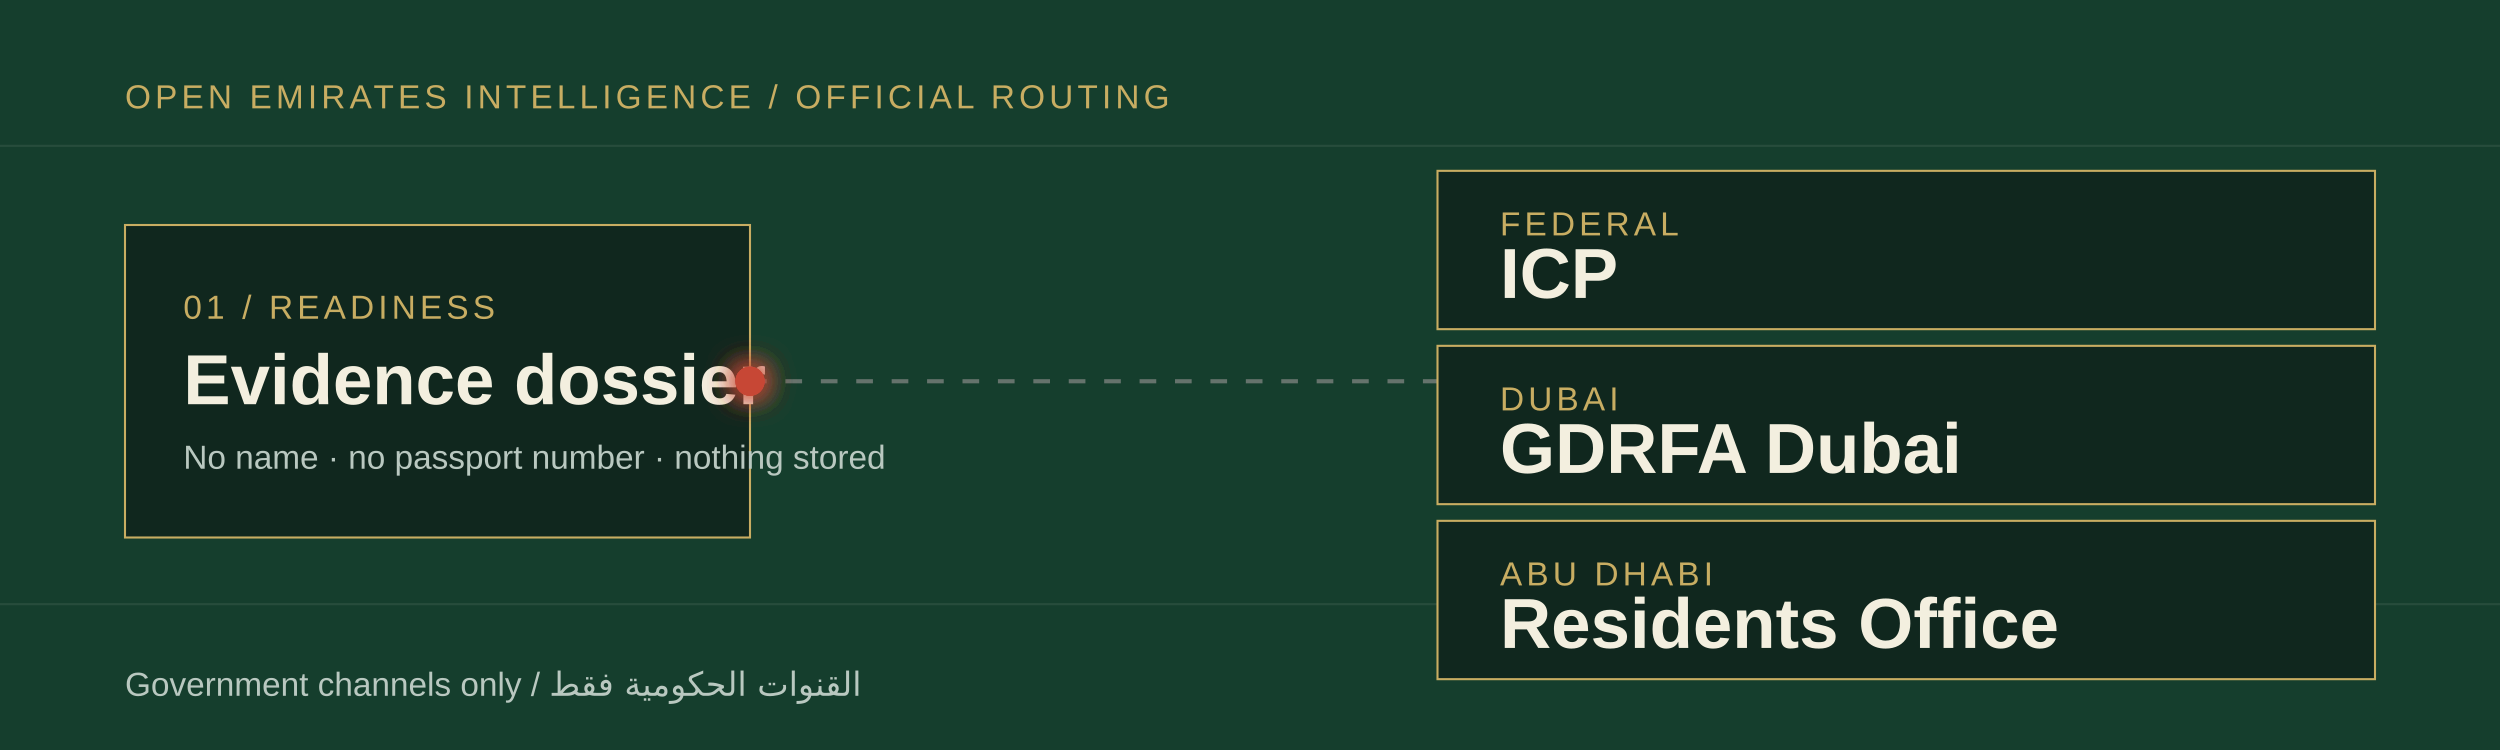
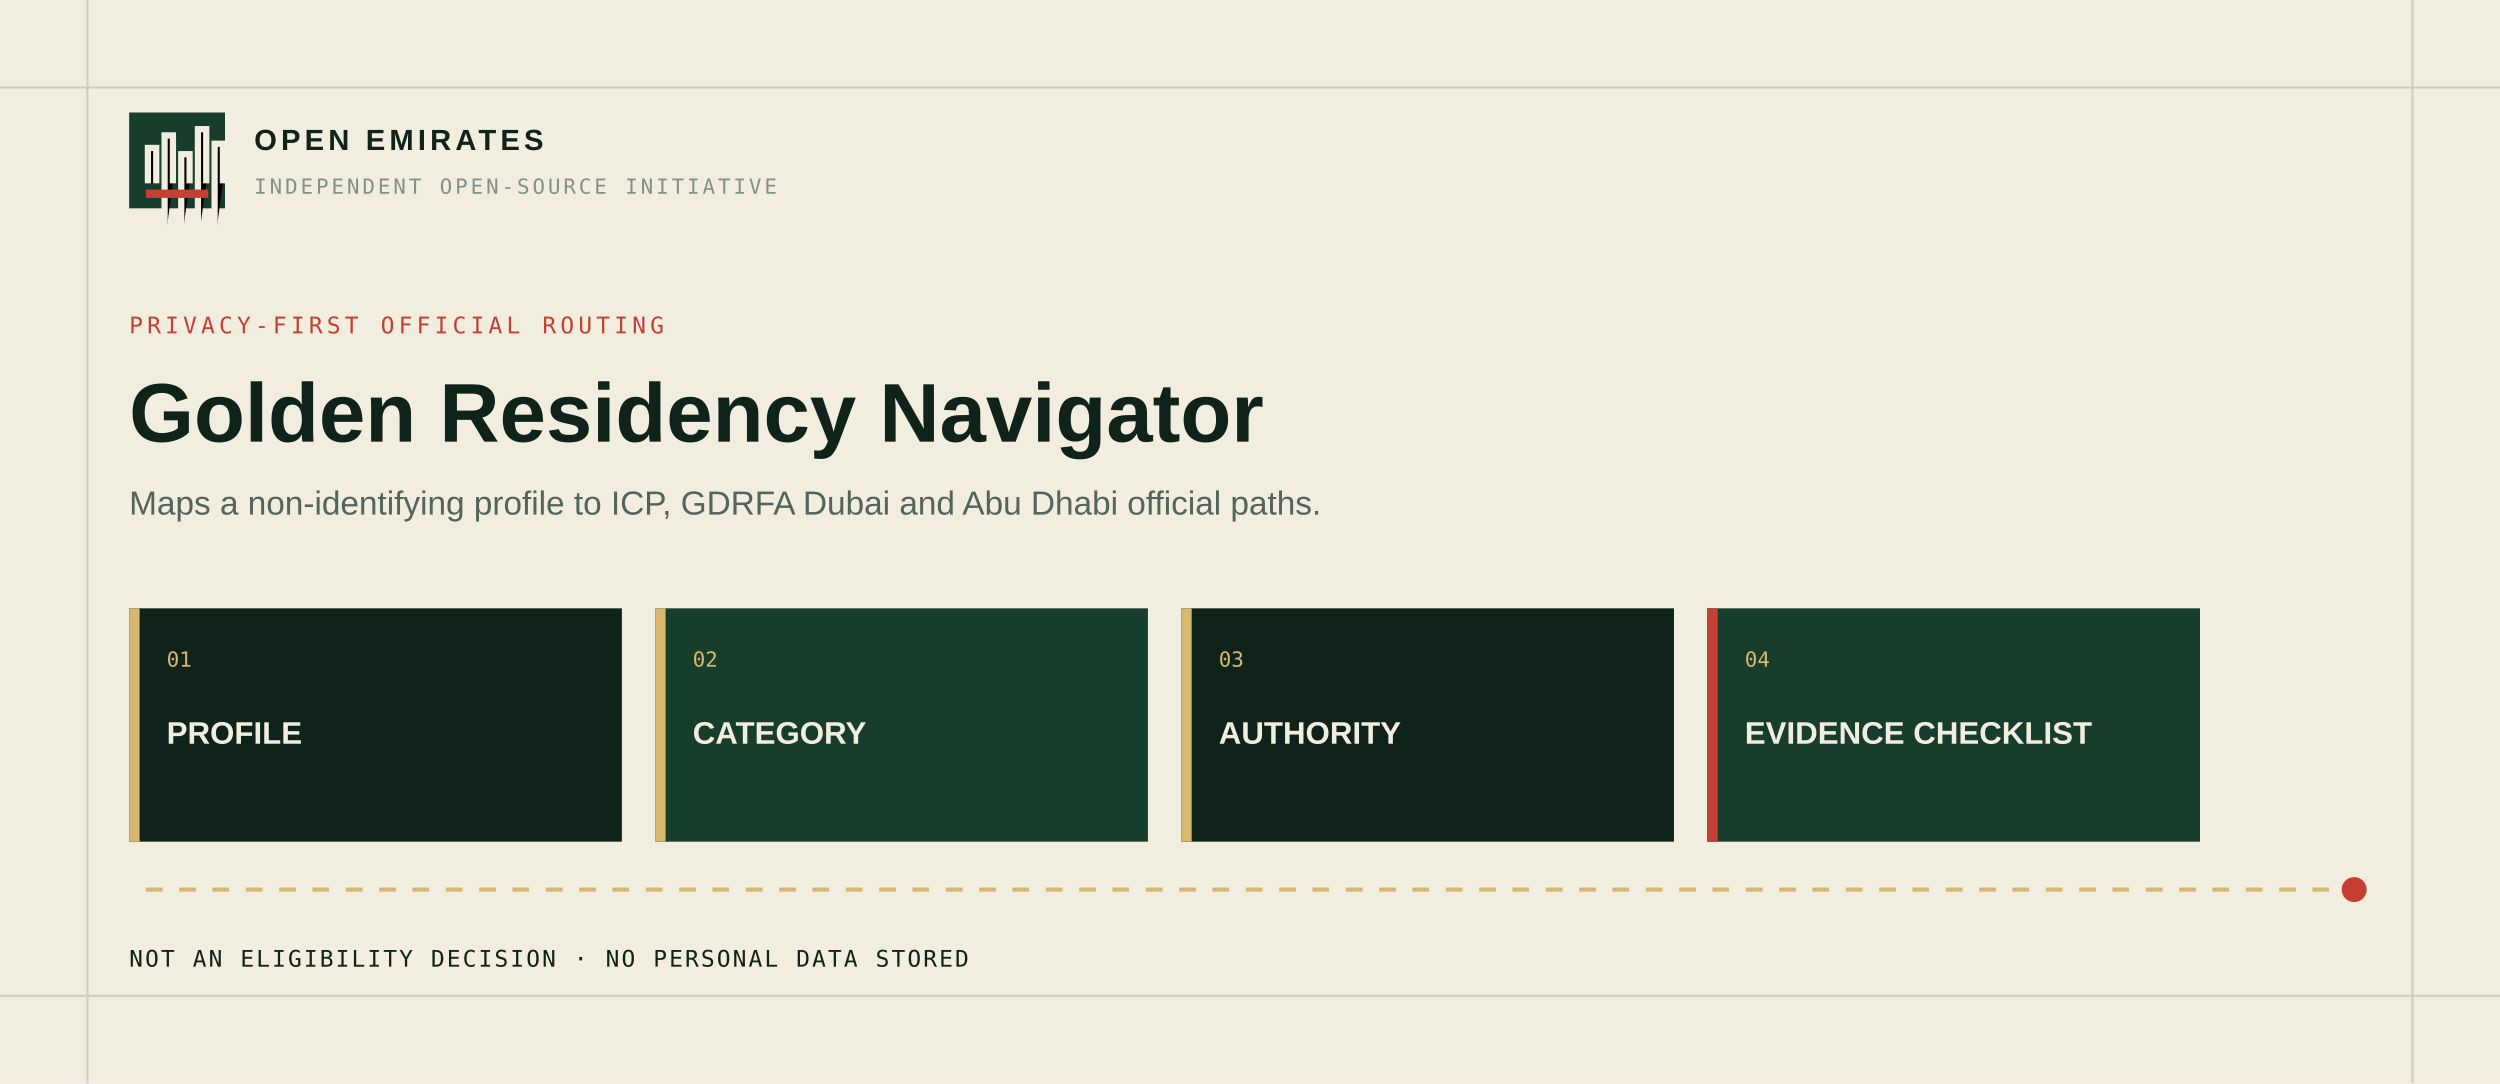
- <svg xmlns="http://www.w3.org/2000/svg" width="1200" height="360" viewBox="0 0 1200 360" role="img" aria-labelledby="title desc">
-   <style>
-     text{font-family:Dubai,Arial,sans-serif}.label{font-size:16px;letter-spacing:2px;fill:#c8ad62}.title{font-size:34px;font-weight:700;fill:#f3efdf}.small{font-size:16px;fill:#b9c8c0}.node{fill:#10271e;stroke:#c8ad62;stroke-width:1}.route{fill:none;stroke:#65736c;stroke-width:2;stroke-dasharray:8 9}.pulse{fill:#c74636;filter:drop-shadow(0 0 7px #c74636);animation:travel 4.8s ease-in-out infinite}.p2{animation-delay:1.6s}.p3{animation-delay:3.2s}@keyframes travel{0%,12%{opacity:0;transform:translateX(0)}18%{opacity:1}72%{opacity:1;transform:translateX(330px)}80%,100%{opacity:0;transform:translateX(330px)}}
-   </style>
-   <rect width="1200" height="360" fill="#153e2d" />
-   <path d="M0 70H1200M0 290H1200" stroke="#274c3c" />
-   <text x="60" y="52" class="label">OPEN EMIRATES INTELLIGENCE / OFFICIAL ROUTING</text>
-   <rect x="60" y="108" width="300" height="150" class="node" />
-   <text x="88" y="153" class="label">01 / READINESS</text>
-   <text x="88" y="194" class="title">Evidence dossier</text>
-   <text x="88" y="225" class="small">No name · no passport number · nothing stored</text>
-   <path d="M360 183H690" class="route" />
-   <circle cx="360" cy="183" r="7" class="pulse" />
-   <rect x="690" y="82" width="450" height="76" class="node" />
-   <rect x="690" y="166" width="450" height="76" class="node" />
-   <rect x="690" y="250" width="450" height="76" class="node" />
-   <text x="720" y="113" class="label">FEDERAL</text>
-   <text x="720" y="143" class="title">ICP</text>
-   <text x="720" y="197" class="label">DUBAI</text>
-   <text x="720" y="227" class="title">GDRFA Dubai</text>
-   <text x="720" y="281" class="label">ABU DHABI</text>
-   <text x="720" y="311" class="title">Residents Office</text>
-   <circle cx="360" cy="183" r="7" class="pulse p2" />
-   <circle cx="360" cy="183" r="7" class="pulse p3" />
-   <text x="60" y="334" class="small">Government channels only / القنوات الحكومية فقط</text>
+ <svg xmlns="http://www.w3.org/2000/svg" width="1200" height="520" viewBox="0 0 1200 520" role="img" aria-labelledby="title desc">
+   <defs>
+     <style>
+   @font-face{font-family:Dubai;src:url('/assets/fonts/Dubai-Regular.woff')}
+   text{font-family:Dubai,Arial,sans-serif}.mono{font-family:ui-monospace,SFMono-Regular,Menlo,monospace}
+   @keyframes sweep{0%{transform:translateX(-260px)}100%{transform:translateX(1320px)}}
+   @keyframes rise{from{transform:scaleY(.08)}to{transform:scaleY(1)}}
+   @keyframes dash{to{stroke-dashoffset:-48}}
+   @keyframes blink{0%,45%{opacity:1}50%,100%{opacity:.25}}
+   @media(prefers-reduced-motion:no-preference){.sweep{animation:sweep 7s linear infinite}.rise{animation:rise 1.1s cubic-bezier(.2,.8,.2,1) both;transform-origin:bottom}.dash{animation:dash 4s linear infinite}.blink{animation:blink 1.8s steps(1) infinite}}
+   @media(prefers-reduced-motion:reduce){.sweep,.rise,.dash,.blink{animation:none}}
+ </style>
+   </defs>
+   <rect width="1200" height="520" fill="#f1eddf" />
+   <path d="M0 42h1200M0 478h1200M42 0v520M1158 0v520" stroke="#10231b" opacity=".16" />
+   <g transform="translate(62 54)">
+     <rect width="46" height="46" fill="#173d2d" />
+     <path d="M9 34V17h4v17m4 29V11h4v23m4 29V20h4v14m4 29V8h4v26m4 29V15h4v19" stroke="#f1eddf" stroke-width="3" />
+     <path d="M8 39h30" stroke="#c34032" stroke-width="4" />
+   </g>
+   <text x="122" y="72" fill="#10231b" font-size="14" font-weight="700" letter-spacing="2">OPEN EMIRATES</text>
+   <text x="122" y="93" fill="#829188" font-size="10" class="mono" letter-spacing="1.4">INDEPENDENT OPEN-SOURCE INITIATIVE</text>
+   <text x="62" y="160" fill="#c34032" font-size="11" class="mono" letter-spacing="2">PRIVACY-FIRST OFFICIAL ROUTING</text>
+   <text x="62" y="212" fill="#10231b" font-size="40" font-weight="700">Golden Residency Navigator</text>
+   <text x="62" y="247" fill="#52645b" font-size="16">Maps a non-identifying profile to ICP, GDRFA Dubai and Abu Dhabi official paths.</text>
+   <g>
+     <rect x="62" y="292" width="236.5" height="112" fill="#10231b" />
+     <rect class="rise" x="62" y="292" width="5" height="112" fill="#d8b86f" style="animation-delay:0s" />
+     <text x="80" y="320" fill="#d8b86f" font-size="10" class="mono">01</text>
+     <text x="80" y="357" fill="#f1eddf" font-size="15" font-weight="700">PROFILE</text>
+   </g>
+   <g>
+     <rect x="314.5" y="292" width="236.5" height="112" fill="#173d2d" />
+     <rect class="rise" x="314.5" y="292" width="5" height="112" fill="#d8b86f" style="animation-delay:0.09s" />
+     <text x="332.5" y="320" fill="#d8b86f" font-size="10" class="mono">02</text>
+     <text x="332.5" y="357" fill="#f1eddf" font-size="15" font-weight="700">CATEGORY</text>
+   </g>
+   <g>
+     <rect x="567" y="292" width="236.5" height="112" fill="#10231b" />
+     <rect class="rise" x="567" y="292" width="5" height="112" fill="#d8b86f" style="animation-delay:0.18s" />
+     <text x="585" y="320" fill="#d8b86f" font-size="10" class="mono">03</text>
+     <text x="585" y="357" fill="#f1eddf" font-size="15" font-weight="700">AUTHORITY</text>
+   </g>
+   <g>
+     <rect x="819.5" y="292" width="236.5" height="112" fill="#173d2d" />
+     <rect class="rise" x="819.5" y="292" width="5" height="112" fill="#c34032" style="animation-delay:0.27s" />
+     <text x="837.5" y="320" fill="#d8b86f" font-size="10" class="mono">04</text>
+     <text x="837.5" y="357" fill="#f1eddf" font-size="15" font-weight="700">EVIDENCE CHECKLIST</text>
+   </g>
+   <path class="dash" d="M70 427H1130" stroke="#d8b86f" stroke-width="2" stroke-dasharray="8 8" />
+   <circle class="blink" cx="1130" cy="427" r="6" fill="#c34032" />
+   <text x="62" y="464" fill="#10231b" font-size="11" class="mono" letter-spacing="1">NOT AN ELIGIBILITY DECISION · NO PERSONAL DATA STORED</text>
+   <rect class="sweep" x="-260" y="0" width="220" height="520" fill="white" opacity=".035" />
</svg>
